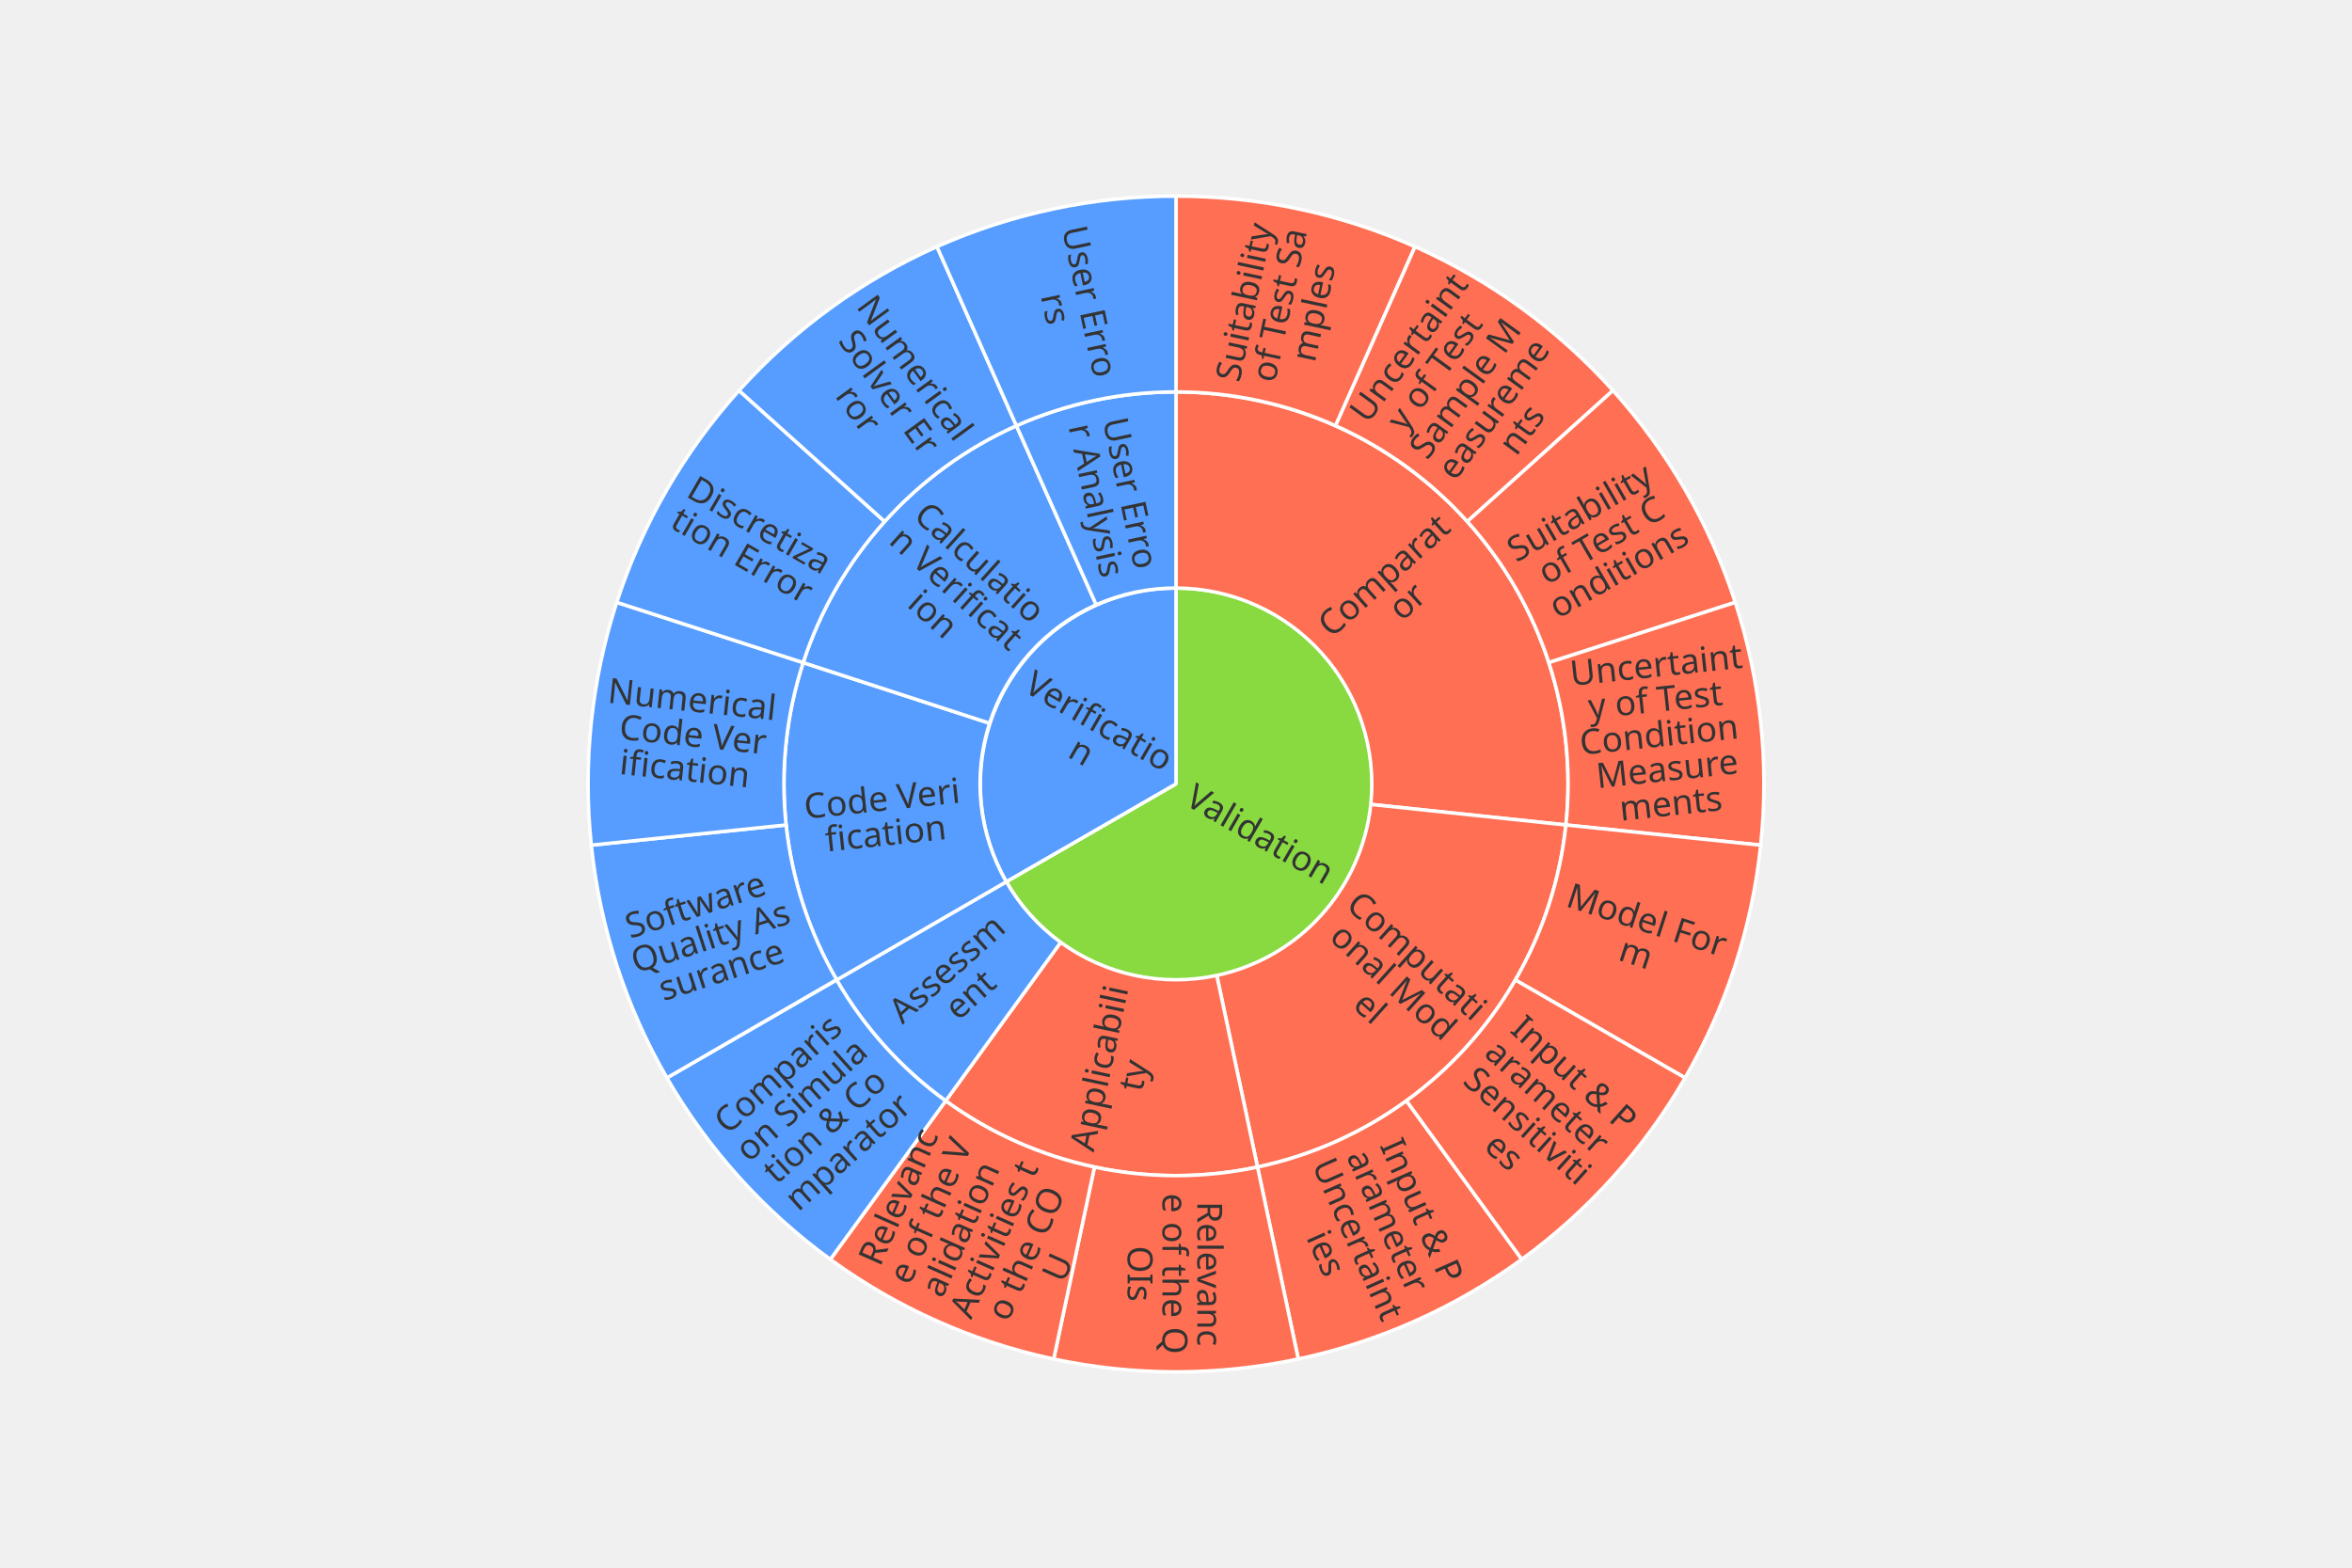
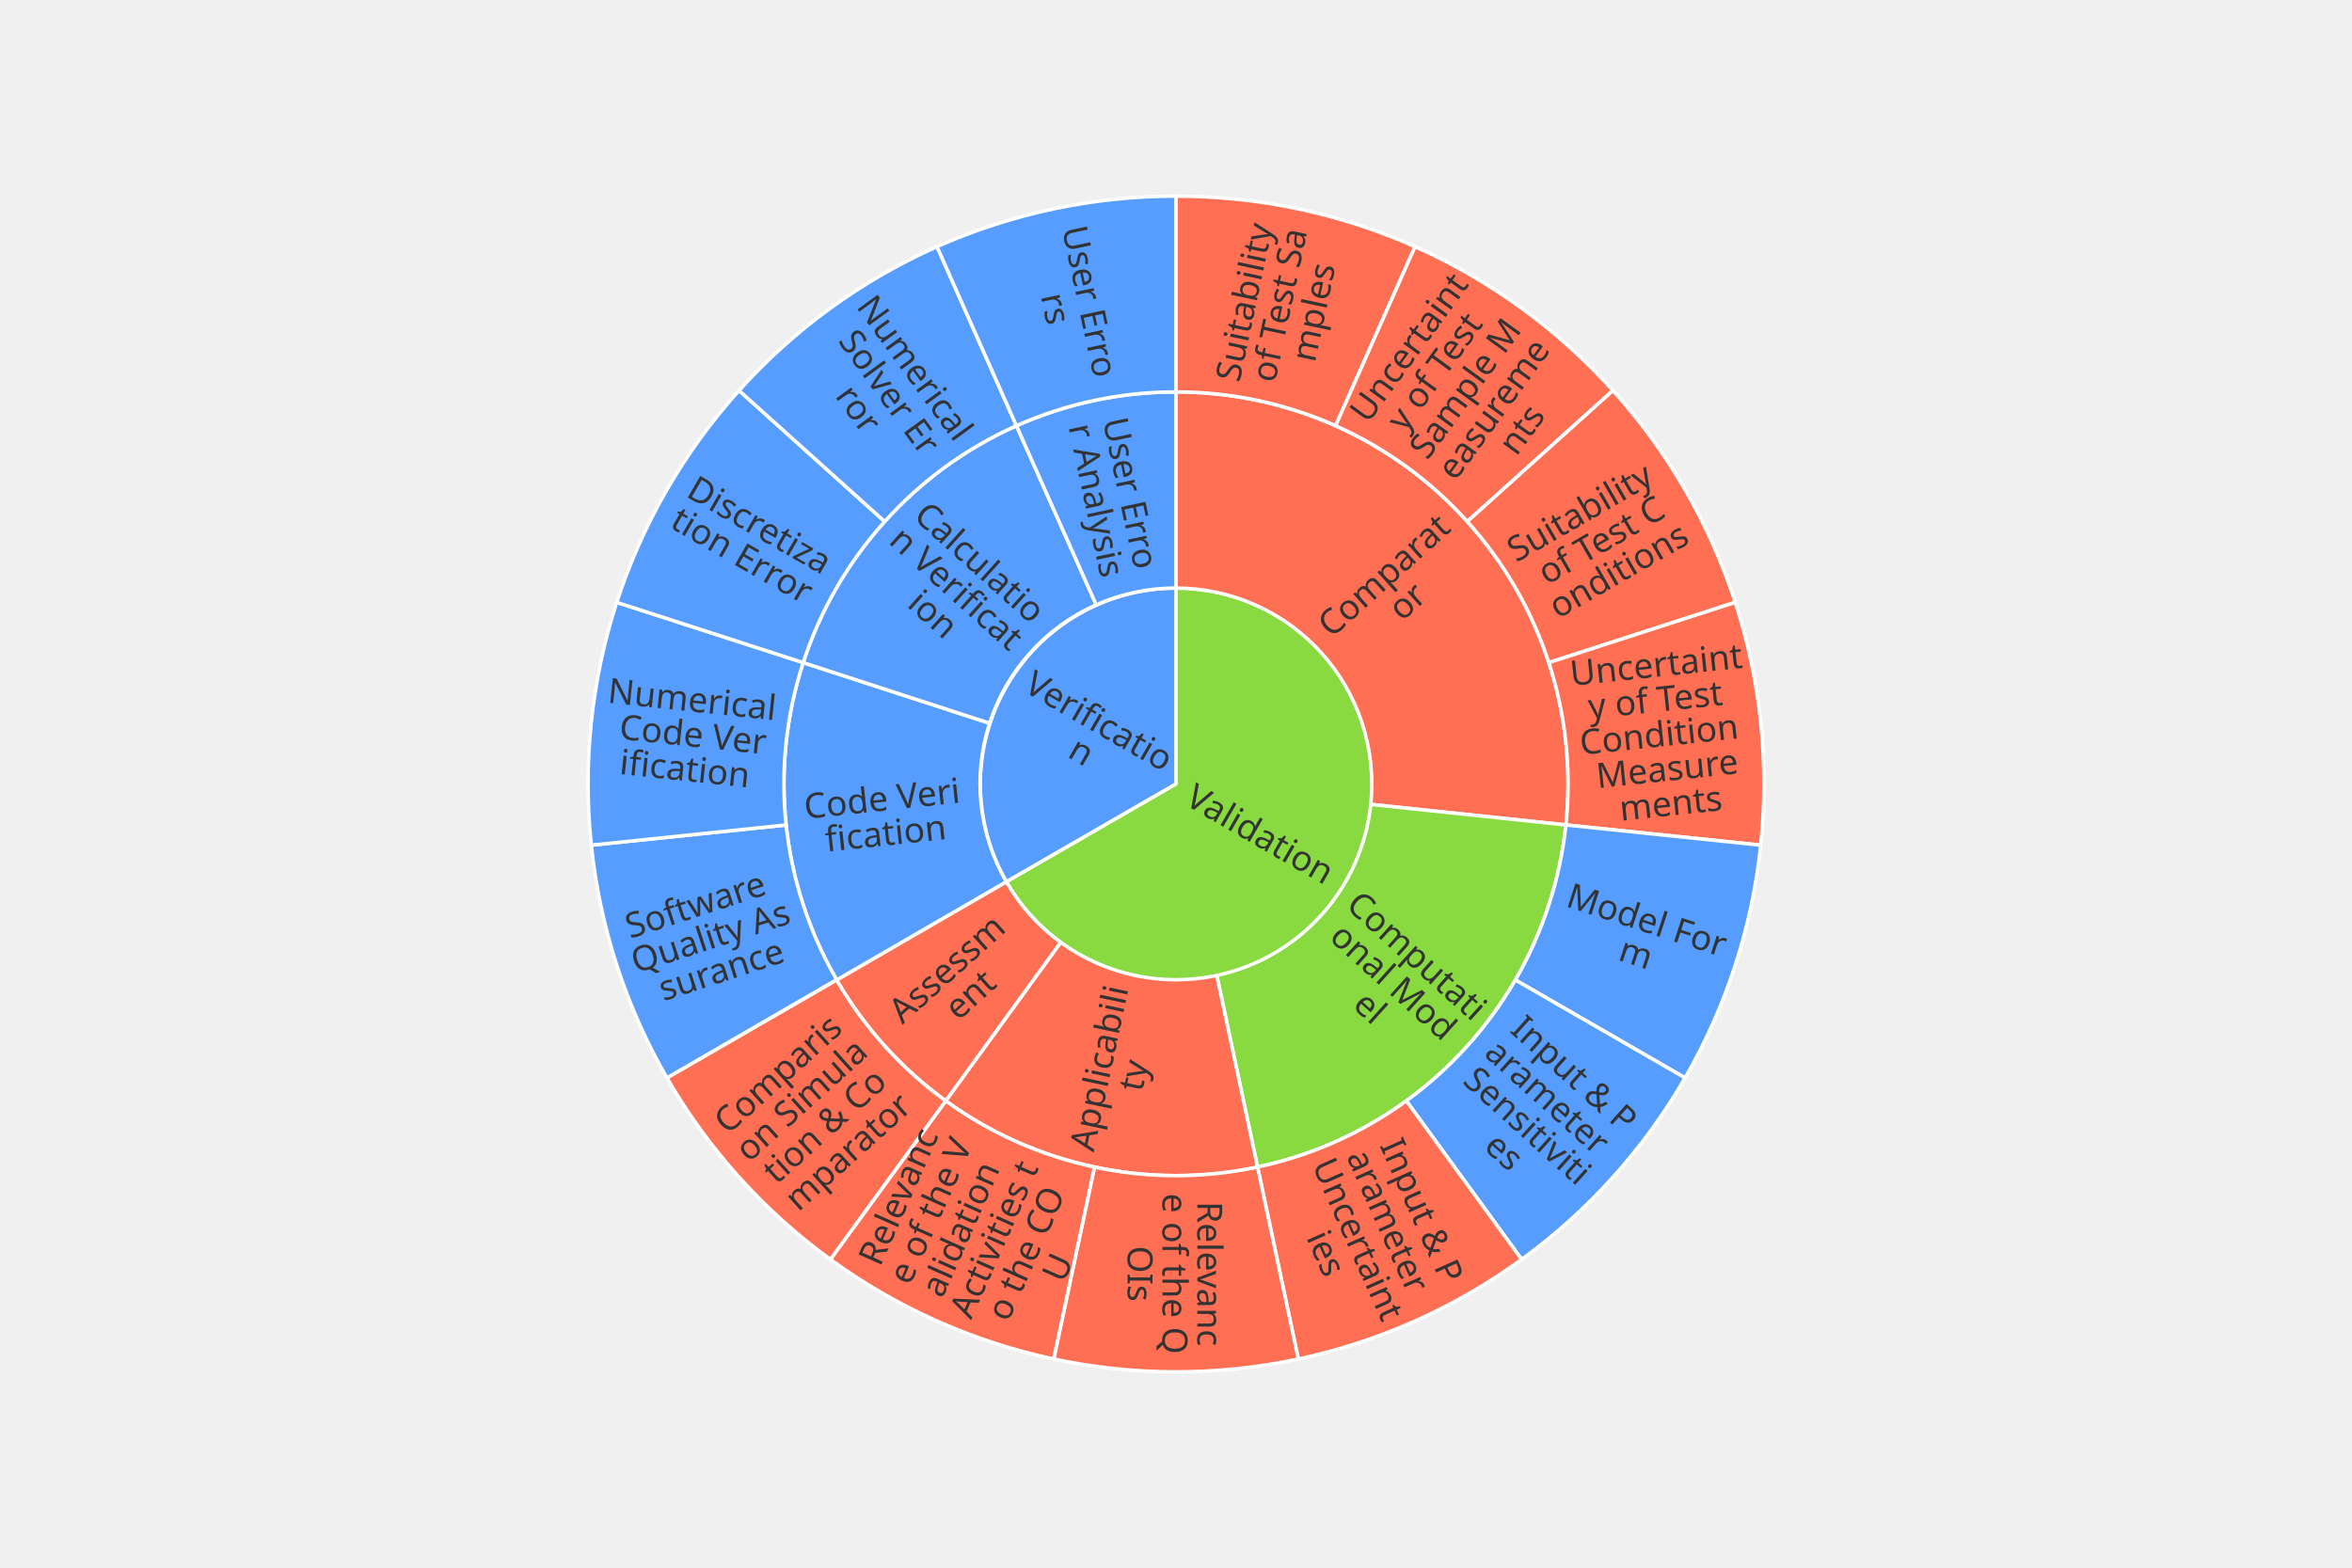
<svg xmlns="http://www.w3.org/2000/svg" width="675" height="450" version="1.1" baseProfile="full" viewBox="0 0 675 450">
  <rect width="675" height="450" x="0" y="0" id="0" fill="none" />
  <path d="M337.5 168.8A56.3 56.3 0 1 1 288.8 253.1L337.5 225Z" fill="#88da40" stroke="white" stroke-linejoin="bevel" />
  <path d="M337.5 112.5A112.5 112.5 0 0 1 449.4 236.8L393.4 230.9A56.3 56.3 0 0 0 337.5 168.8Z" fill="#ff6f54" stroke="white" stroke-linejoin="bevel" class="zr0-cls-0" />
  <path d="M337.5 56.3A168.8 168.8 0 0 1 406.1 70.8L383.3 122.2A112.5 112.5 0 0 0 337.5 112.5Z" fill="#ff6f54" stroke="white" stroke-linejoin="bevel" class="zr0-cls-1" />
  <path d="M406.1 70.8A168.8 168.8 0 0 1 462.9 112.1L421.1 149.7A112.5 112.5 0 0 0 383.3 122.2Z" fill="#ff6f54" stroke="white" stroke-linejoin="bevel" class="zr0-cls-2" />
  <path d="M462.9 112.1A168.8 168.8 0 0 1 498 172.9L444.5 190.2A112.5 112.5 0 0 0 421.1 149.7Z" fill="#ff6f54" stroke="white" stroke-linejoin="bevel" class="zr0-cls-3" />
  <path d="M498 172.9A168.8 168.8 0 0 1 505.3 242.6L449.4 236.8A112.5 112.5 0 0 0 444.5 190.2Z" fill="#ff6f54" stroke="white" stroke-linejoin="bevel" class="zr0-cls-4" />
-   <path d="M449.4 236.8A112.5 112.5 0 0 1 360.9 335L349.2 280A56.3 56.3 0 0 0 393.4 230.9Z" fill="#ff6f54" stroke="white" stroke-linejoin="bevel" class="zr0-cls-5" />
-   <path d="M505.3 242.6A168.8 168.8 0 0 1 483.6 309.4L434.9 281.3A112.5 112.5 0 0 0 449.4 236.8Z" fill="#ff6f54" stroke="white" stroke-linejoin="bevel" class="zr0-cls-6" />
-   <path d="M483.6 309.4A168.8 168.8 0 0 1 436.7 361.5L403.6 316A112.5 112.5 0 0 0 434.9 281.3Z" fill="#ff6f54" stroke="white" stroke-linejoin="bevel" class="zr0-cls-7" />
+   <path d="M449.4 236.8A112.5 112.5 0 0 1 360.9 335L349.2 280A56.3 56.3 0 0 0 393.4 230.9Z" fill="#88da40" stroke="white" stroke-linejoin="bevel" class="zr0-cls-5" />
+   <path d="M505.3 242.6A168.8 168.8 0 0 1 483.6 309.4L434.9 281.3A112.5 112.5 0 0 0 449.4 236.8Z" fill="#569dff" stroke="white" stroke-linejoin="bevel" class="zr0-cls-6" />
+   <path d="M483.6 309.4A168.8 168.8 0 0 1 436.7 361.5L403.6 316A112.5 112.5 0 0 0 434.9 281.3Z" fill="#569dff" stroke="white" stroke-linejoin="bevel" class="zr0-cls-7" />
  <path d="M436.7 361.5A168.8 168.8 0 0 1 372.6 390.1L360.9 335A112.5 112.5 0 0 0 403.6 316Z" fill="#ff6f54" stroke="white" stroke-linejoin="bevel" class="zr0-cls-8" />
  <path d="M360.9 335A112.5 112.5 0 0 1 271.4 316L304.4 270.5A56.3 56.3 0 0 0 349.2 280Z" fill="#ff6f54" stroke="white" stroke-linejoin="bevel" class="zr0-cls-9" />
  <path d="M372.6 390.1A168.8 168.8 0 0 1 302.4 390.1L314.1 335A112.5 112.5 0 0 0 360.9 335Z" fill="#ff6f54" stroke="white" stroke-linejoin="bevel" class="zr0-cls-10" />
  <path d="M302.4 390.1A168.8 168.8 0 0 1 238.3 361.5L271.4 316A112.5 112.5 0 0 0 314.1 335Z" fill="#ff6f54" stroke="white" stroke-linejoin="bevel" class="zr0-cls-11" />
-   <path d="M271.4 316A112.5 112.5 0 0 1 240.1 281.3L288.8 253.1A56.3 56.3 0 0 0 304.4 270.5Z" fill="#569dff" stroke="white" stroke-linejoin="bevel" class="zr0-cls-12" />
-   <path d="M238.3 361.5A168.8 168.8 0 0 1 191.4 309.4L240.1 281.3A112.5 112.5 0 0 0 271.4 316Z" fill="#569dff" stroke="white" stroke-linejoin="bevel" class="zr0-cls-13" />
+   <path d="M271.4 316A112.5 112.5 0 0 1 240.1 281.3L288.8 253.1A56.3 56.3 0 0 0 304.4 270.5Z" fill="#ff6f54" stroke="white" stroke-linejoin="bevel" class="zr0-cls-12" />
+   <path d="M238.3 361.5A168.8 168.8 0 0 1 191.4 309.4L240.1 281.3A112.5 112.5 0 0 0 271.4 316Z" fill="#ff6f54" stroke="white" stroke-linejoin="bevel" class="zr0-cls-13" />
  <path d="M288.8 253.1A56.3 56.3 0 0 1 337.5 168.8L337.5 225Z" fill="#569dff" stroke="white" stroke-linejoin="bevel" />
  <path d="M240.1 281.3A112.5 112.5 0 0 1 230.5 190.2L284 207.6A56.3 56.3 0 0 0 288.8 253.1Z" fill="#569dff" stroke="white" stroke-linejoin="bevel" class="zr0-cls-14" />
  <path d="M191.4 309.4A168.8 168.8 0 0 1 169.7 242.6L225.6 236.8A112.5 112.5 0 0 0 240.1 281.2Z" fill="#569dff" stroke="white" stroke-linejoin="bevel" class="zr0-cls-15" />
  <path d="M169.7 242.6A168.8 168.8 0 0 1 177 172.9L230.5 190.2A112.5 112.5 0 0 0 225.6 236.8Z" fill="#569dff" stroke="white" stroke-linejoin="bevel" class="zr0-cls-16" />
  <path d="M230.5 190.2A112.5 112.5 0 0 1 291.7 122.2L314.6 173.6A56.3 56.3 0 0 0 284 207.6Z" fill="#569dff" stroke="white" stroke-linejoin="bevel" class="zr0-cls-17" />
  <path d="M177 172.9A168.8 168.8 0 0 1 212.1 112.1L253.9 149.7A112.5 112.5 0 0 0 230.5 190.2Z" fill="#569dff" stroke="white" stroke-linejoin="bevel" class="zr0-cls-18" />
  <path d="M212.1 112.1A168.8 168.8 0 0 1 268.9 70.8L291.7 122.2A112.5 112.5 0 0 0 253.9 149.7Z" fill="#569dff" stroke="white" stroke-linejoin="bevel" class="zr0-cls-19" />
  <path d="M291.7 122.2A112.5 112.5 0 0 1 337.5 112.5L337.5 168.8A56.3 56.3 0 0 0 314.6 173.6Z" fill="#569dff" stroke="white" stroke-linejoin="bevel" class="zr0-cls-20" />
  <path d="M268.9 70.8A168.8 168.8 0 0 1 337.5 56.3L337.5 112.5A112.5 112.5 0 0 0 291.7 122.2Z" fill="#569dff" stroke="white" stroke-linejoin="bevel" class="zr0-cls-21" />
  <text dominant-baseline="central" text-anchor="middle" style="font-size:10px;font-family:sans-serif;" transform="matrix(0.866,0.5,-0.5,0.866,361.857,239.0625)" fill="#333">Validation</text>
  <text dominant-baseline="central" text-anchor="middle" style="font-size:10px;font-family:sans-serif;" y="-5" transform="matrix(0.743,-0.669,0.669,0.743,400.2028,168.5421)" fill="#333">Comparat</text>
  <text dominant-baseline="central" text-anchor="middle" style="font-size:10px;font-family:sans-serif;" y="5" transform="matrix(0.743,-0.669,0.669,0.743,400.2028,168.5421)" fill="#333">or</text>
  <text dominant-baseline="central" text-anchor="middle" style="font-size:10px;font-family:sans-serif;" xml:space="preserve" y="-10" transform="matrix(0.208,-0.978,0.978,0.208,366.7376,87.448)" fill="#333">Suitability </text>
  <text dominant-baseline="central" text-anchor="middle" style="font-size:10px;font-family:sans-serif;" xml:space="preserve" transform="matrix(0.208,-0.978,0.978,0.208,366.7376,87.448)" fill="#333">of Test Sa</text>
  <text dominant-baseline="central" text-anchor="middle" style="font-size:10px;font-family:sans-serif;" y="10" transform="matrix(0.208,-0.978,0.978,0.208,366.7376,87.448)" fill="#333">mples</text>
  <text dominant-baseline="central" text-anchor="middle" style="font-size:10px;font-family:sans-serif;" y="-20" transform="matrix(0.588,-0.809,0.809,0.588,420.1573,111.232)" fill="#333">Uncertaint</text>
  <text dominant-baseline="central" text-anchor="middle" style="font-size:10px;font-family:sans-serif;" xml:space="preserve" y="-10" transform="matrix(0.588,-0.809,0.809,0.588,420.1573,111.232)" fill="#333">y of Test </text>
  <text dominant-baseline="central" text-anchor="middle" style="font-size:10px;font-family:sans-serif;" xml:space="preserve" transform="matrix(0.588,-0.809,0.809,0.588,420.1573,111.232)" fill="#333">Sample M</text>
  <text dominant-baseline="central" text-anchor="middle" style="font-size:10px;font-family:sans-serif;" y="10" transform="matrix(0.588,-0.809,0.809,0.588,420.1573,111.232)" fill="#333">easureme</text>
  <text dominant-baseline="central" text-anchor="middle" style="font-size:10px;font-family:sans-serif;" y="20" transform="matrix(0.588,-0.809,0.809,0.588,420.1573,111.232)" fill="#333">nts</text>
  <text dominant-baseline="central" text-anchor="middle" style="font-size:10px;font-family:sans-serif;" xml:space="preserve" y="-10" transform="matrix(0.866,-0.5,0.5,0.866,459.2848,154.6875)" fill="#333">Suitability </text>
  <text dominant-baseline="central" text-anchor="middle" style="font-size:10px;font-family:sans-serif;" xml:space="preserve" transform="matrix(0.866,-0.5,0.5,0.866,459.2848,154.6875)" fill="#333">of Test C</text>
  <text dominant-baseline="central" text-anchor="middle" style="font-size:10px;font-family:sans-serif;" y="10" transform="matrix(0.866,-0.5,0.5,0.866,459.2848,154.6875)" fill="#333">onditions</text>
  <text dominant-baseline="central" text-anchor="middle" style="font-size:10px;font-family:sans-serif;" y="-20" transform="matrix(0.995,-0.105,0.105,0.995,477.3546,210.3007)" fill="#333">Uncertaint</text>
  <text dominant-baseline="central" text-anchor="middle" style="font-size:10px;font-family:sans-serif;" xml:space="preserve" y="-10" transform="matrix(0.995,-0.105,0.105,0.995,477.3546,210.3007)" fill="#333">y of Test </text>
  <text dominant-baseline="central" text-anchor="middle" style="font-size:10px;font-family:sans-serif;" xml:space="preserve" transform="matrix(0.995,-0.105,0.105,0.995,477.3546,210.3007)" fill="#333">Condition </text>
  <text dominant-baseline="central" text-anchor="middle" style="font-size:10px;font-family:sans-serif;" y="10" transform="matrix(0.995,-0.105,0.105,0.995,477.3546,210.3007)" fill="#333">Measure</text>
  <text dominant-baseline="central" text-anchor="middle" style="font-size:10px;font-family:sans-serif;" y="20" transform="matrix(0.995,-0.105,0.105,0.995,477.3546,210.3007)" fill="#333">ments</text>
  <text dominant-baseline="central" text-anchor="middle" style="font-size:10px;font-family:sans-serif;" y="-10" transform="matrix(0.743,0.669,-0.669,0.743,400.2028,281.4579)" fill="#333">Computati</text>
  <text dominant-baseline="central" text-anchor="middle" style="font-size:10px;font-family:sans-serif;" xml:space="preserve" transform="matrix(0.743,0.669,-0.669,0.743,400.2028,281.4579)" fill="#333">onal Mod</text>
  <text dominant-baseline="central" text-anchor="middle" style="font-size:10px;font-family:sans-serif;" y="10" transform="matrix(0.743,0.669,-0.669,0.743,400.2028,281.4579)" fill="#333">el</text>
  <text dominant-baseline="central" text-anchor="middle" style="font-size:10px;font-family:sans-serif;" xml:space="preserve" y="-5" transform="matrix(0.951,0.309,-0.309,0.951,471.2423,268.4555)" fill="#333">Model For</text>
  <text dominant-baseline="central" text-anchor="middle" style="font-size:10px;font-family:sans-serif;" y="5" transform="matrix(0.951,0.309,-0.309,0.951,471.2423,268.4555)" fill="#333">m</text>
  <text dominant-baseline="central" text-anchor="middle" style="font-size:10px;font-family:sans-serif;" xml:space="preserve" y="-15" transform="matrix(0.743,0.669,-0.669,0.743,442.0047,319.0965)" fill="#333">Input &amp; P</text>
  <text dominant-baseline="central" text-anchor="middle" style="font-size:10px;font-family:sans-serif;" xml:space="preserve" y="-5" transform="matrix(0.743,0.669,-0.669,0.743,442.0047,319.0965)" fill="#333">arameter </text>
  <text dominant-baseline="central" text-anchor="middle" style="font-size:10px;font-family:sans-serif;" y="5" transform="matrix(0.743,0.669,-0.669,0.743,442.0047,319.0965)" fill="#333">Sensitiviti</text>
  <text dominant-baseline="central" text-anchor="middle" style="font-size:10px;font-family:sans-serif;" y="15" transform="matrix(0.743,0.669,-0.669,0.743,442.0047,319.0965)" fill="#333">es</text>
  <text dominant-baseline="central" text-anchor="middle" style="font-size:10px;font-family:sans-serif;" xml:space="preserve" y="-15" transform="matrix(0.407,0.914,-0.914,0.407,394.6973,353.4673)" fill="#333">Input &amp; P</text>
  <text dominant-baseline="central" text-anchor="middle" style="font-size:10px;font-family:sans-serif;" xml:space="preserve" y="-5" transform="matrix(0.407,0.914,-0.914,0.407,394.6973,353.4673)" fill="#333">arameter </text>
  <text dominant-baseline="central" text-anchor="middle" style="font-size:10px;font-family:sans-serif;" y="5" transform="matrix(0.407,0.914,-0.914,0.407,394.6973,353.4673)" fill="#333">Uncertaint</text>
  <text dominant-baseline="central" text-anchor="middle" style="font-size:10px;font-family:sans-serif;" y="15" transform="matrix(0.407,0.914,-0.914,0.407,394.6973,353.4673)" fill="#333">ies</text>
  <text dominant-baseline="central" text-anchor="middle" style="font-size:10px;font-family:sans-serif;" y="-5" transform="matrix(0.208,-0.978,0.978,0.208,319.9575,307.5312)" fill="#333">Applicabili</text>
  <text dominant-baseline="central" text-anchor="middle" style="font-size:10px;font-family:sans-serif;" y="5" transform="matrix(0.208,-0.978,0.978,0.208,319.9575,307.5312)" fill="#333">ty</text>
  <text dominant-baseline="central" text-anchor="middle" style="font-size:10px;font-family:sans-serif;" y="-10" transform="matrix(0,1,-1,0,337.5,365.625)" fill="#333">Relevanc</text>
  <text dominant-baseline="central" text-anchor="middle" style="font-size:10px;font-family:sans-serif;" xml:space="preserve" transform="matrix(0,1,-1,0,337.5,365.625)" fill="#333">e of the Q</text>
  <text dominant-baseline="central" text-anchor="middle" style="font-size:10px;font-family:sans-serif;" y="10" transform="matrix(0,1,-1,0,337.5,365.625)" fill="#333">OIs</text>
  <text dominant-baseline="central" text-anchor="middle" style="font-size:10px;font-family:sans-serif;" y="-25" transform="matrix(0.407,-0.914,0.914,0.407,280.3027,353.4673)" fill="#333">Relevanc</text>
  <text dominant-baseline="central" text-anchor="middle" style="font-size:10px;font-family:sans-serif;" xml:space="preserve" y="-15" transform="matrix(0.407,-0.914,0.914,0.407,280.3027,353.4673)" fill="#333">e of the V</text>
  <text dominant-baseline="central" text-anchor="middle" style="font-size:10px;font-family:sans-serif;" xml:space="preserve" y="-5" transform="matrix(0.407,-0.914,0.914,0.407,280.3027,353.4673)" fill="#333">alidation </text>
  <text dominant-baseline="central" text-anchor="middle" style="font-size:10px;font-family:sans-serif;" xml:space="preserve" y="5" transform="matrix(0.407,-0.914,0.914,0.407,280.3027,353.4673)" fill="#333">Activities t</text>
  <text dominant-baseline="central" text-anchor="middle" style="font-size:10px;font-family:sans-serif;" xml:space="preserve" y="15" transform="matrix(0.407,-0.914,0.914,0.407,280.3027,353.4673)" fill="#333">o the CO</text>
  <text dominant-baseline="central" text-anchor="middle" style="font-size:10px;font-family:sans-serif;" y="25" transform="matrix(0.407,-0.914,0.914,0.407,280.3027,353.4673)" fill="#333">U</text>
  <text dominant-baseline="central" text-anchor="middle" style="font-size:10px;font-family:sans-serif;" y="-5" transform="matrix(0.743,-0.669,0.669,0.743,274.7972,281.4579)" fill="#333">Assessm</text>
  <text dominant-baseline="central" text-anchor="middle" style="font-size:10px;font-family:sans-serif;" y="5" transform="matrix(0.743,-0.669,0.669,0.743,274.7972,281.4579)" fill="#333">ent</text>
  <text dominant-baseline="central" text-anchor="middle" style="font-size:10px;font-family:sans-serif;" y="-15" transform="matrix(0.743,-0.669,0.669,0.743,232.9953,319.0965)" fill="#333">Comparis</text>
  <text dominant-baseline="central" text-anchor="middle" style="font-size:10px;font-family:sans-serif;" xml:space="preserve" y="-5" transform="matrix(0.743,-0.669,0.669,0.743,232.9953,319.0965)" fill="#333">on Simula</text>
  <text dominant-baseline="central" text-anchor="middle" style="font-size:10px;font-family:sans-serif;" xml:space="preserve" y="5" transform="matrix(0.743,-0.669,0.669,0.743,232.9953,319.0965)" fill="#333">tion &amp; Co</text>
  <text dominant-baseline="central" text-anchor="middle" style="font-size:10px;font-family:sans-serif;" y="15" transform="matrix(0.743,-0.669,0.669,0.743,232.9953,319.0965)" fill="#333">mparator</text>
  <text dominant-baseline="central" text-anchor="middle" style="font-size:10px;font-family:sans-serif;" y="-5" transform="matrix(0.866,0.5,-0.5,0.866,313.143,210.9375)" fill="#333">Verificatio</text>
  <text dominant-baseline="central" text-anchor="middle" style="font-size:10px;font-family:sans-serif;" y="5" transform="matrix(0.866,0.5,-0.5,0.866,313.143,210.9375)" fill="#333">n</text>
  <text dominant-baseline="central" text-anchor="middle" style="font-size:10px;font-family:sans-serif;" xml:space="preserve" y="-5" transform="matrix(0.995,-0.105,0.105,0.995,253.5872,233.8196)" fill="#333">Code Veri</text>
  <text dominant-baseline="central" text-anchor="middle" style="font-size:10px;font-family:sans-serif;" y="5" transform="matrix(0.995,-0.105,0.105,0.995,253.5872,233.8196)" fill="#333">fication</text>
  <text dominant-baseline="central" text-anchor="middle" style="font-size:10px;font-family:sans-serif;" xml:space="preserve" y="-10" transform="matrix(0.951,-0.309,0.309,0.951,203.7577,268.4555)" fill="#333">Software </text>
  <text dominant-baseline="central" text-anchor="middle" style="font-size:10px;font-family:sans-serif;" xml:space="preserve" transform="matrix(0.951,-0.309,0.309,0.951,203.7577,268.4555)" fill="#333">Quality As</text>
  <text dominant-baseline="central" text-anchor="middle" style="font-size:10px;font-family:sans-serif;" y="10" transform="matrix(0.951,-0.309,0.309,0.951,203.7577,268.4555)" fill="#333">surance</text>
  <text dominant-baseline="central" text-anchor="middle" style="font-size:10px;font-family:sans-serif;" y="-10" transform="matrix(0.995,0.105,-0.105,0.995,197.6454,210.3007)" fill="#333">Numerical</text>
  <text dominant-baseline="central" text-anchor="middle" style="font-size:10px;font-family:sans-serif;" xml:space="preserve" transform="matrix(0.995,0.105,-0.105,0.995,197.6454,210.3007)" fill="#333"> Code Ver</text>
  <text dominant-baseline="central" text-anchor="middle" style="font-size:10px;font-family:sans-serif;" y="10" transform="matrix(0.995,0.105,-0.105,0.995,197.6454,210.3007)" fill="#333">ification</text>
  <text dominant-baseline="central" text-anchor="middle" style="font-size:10px;font-family:sans-serif;" y="-10" transform="matrix(0.743,0.669,-0.669,0.743,274.7972,168.5421)" fill="#333">Calculatio</text>
  <text dominant-baseline="central" text-anchor="middle" style="font-size:10px;font-family:sans-serif;" xml:space="preserve" transform="matrix(0.743,0.669,-0.669,0.743,274.7972,168.5421)" fill="#333">n Verificat</text>
  <text dominant-baseline="central" text-anchor="middle" style="font-size:10px;font-family:sans-serif;" y="10" transform="matrix(0.743,0.669,-0.669,0.743,274.7972,168.5421)" fill="#333">ion</text>
  <text dominant-baseline="central" text-anchor="middle" style="font-size:10px;font-family:sans-serif;" y="-5" transform="matrix(0.866,0.5,-0.5,0.866,215.7152,154.6875)" fill="#333">Discretiza</text>
  <text dominant-baseline="central" text-anchor="middle" style="font-size:10px;font-family:sans-serif;" xml:space="preserve" y="5" transform="matrix(0.866,0.5,-0.5,0.866,215.7152,154.6875)" fill="#333">tion Error</text>
  <text dominant-baseline="central" text-anchor="middle" style="font-size:10px;font-family:sans-serif;" y="-10" transform="matrix(0.588,0.809,-0.809,0.588,254.8427,111.232)" fill="#333">Numerical</text>
  <text dominant-baseline="central" text-anchor="middle" style="font-size:10px;font-family:sans-serif;" xml:space="preserve" transform="matrix(0.588,0.809,-0.809,0.588,254.8427,111.232)" fill="#333"> Solver Er</text>
  <text dominant-baseline="central" text-anchor="middle" style="font-size:10px;font-family:sans-serif;" y="10" transform="matrix(0.588,0.809,-0.809,0.588,254.8427,111.232)" fill="#333">ror</text>
  <text dominant-baseline="central" text-anchor="middle" style="font-size:10px;font-family:sans-serif;" xml:space="preserve" y="-5" transform="matrix(0.208,0.978,-0.978,0.208,319.9575,142.4688)" fill="#333">User Erro</text>
  <text dominant-baseline="central" text-anchor="middle" style="font-size:10px;font-family:sans-serif;" xml:space="preserve" y="5" transform="matrix(0.208,0.978,-0.978,0.208,319.9575,142.4688)" fill="#333">r Analysis</text>
  <text dominant-baseline="central" text-anchor="middle" style="font-size:10px;font-family:sans-serif;" xml:space="preserve" y="-5" transform="matrix(0.208,0.978,-0.978,0.208,308.2624,87.448)" fill="#333">User Erro</text>
  <text dominant-baseline="central" text-anchor="middle" style="font-size:10px;font-family:sans-serif;" y="5" transform="matrix(0.208,0.978,-0.978,0.208,308.2624,87.448)" fill="#333">rs</text>
  <path d="M-5 -5l10 0l0 10l-10 0Z" transform="translate(337.5 445)" fill="rgb(0,0,0)" fill-opacity="0" stroke="#ccc" stroke-width="0" />
  <style>
.zr0-cls-0 {
animation:zr0-ani-0 1s cubic-bezier(0.65,0,0.35,1) both;
}
.zr0-cls-1 {
animation:zr0-ani-1 1s cubic-bezier(0.65,0,0.35,1) both;
}
.zr0-cls-2 {
animation:zr0-ani-2 1s cubic-bezier(0.65,0,0.35,1) both;
}
.zr0-cls-3 {
animation:zr0-ani-3 1s cubic-bezier(0.65,0,0.35,1) both;
}
.zr0-cls-4 {
animation:zr0-ani-4 1s cubic-bezier(0.65,0,0.35,1) both;
}
.zr0-cls-5 {
animation:zr0-ani-5 1s cubic-bezier(0.65,0,0.35,1) both;
}
.zr0-cls-6 {
animation:zr0-ani-6 1s cubic-bezier(0.65,0,0.35,1) both;
}
.zr0-cls-7 {
animation:zr0-ani-7 1s cubic-bezier(0.65,0,0.35,1) both;
}
.zr0-cls-8 {
animation:zr0-ani-8 1s cubic-bezier(0.65,0,0.35,1) both;
}
.zr0-cls-9 {
animation:zr0-ani-9 1s cubic-bezier(0.65,0,0.35,1) both;
}
.zr0-cls-10 {
animation:zr0-ani-10 1s cubic-bezier(0.65,0,0.35,1) both;
}
.zr0-cls-11 {
animation:zr0-ani-11 1s cubic-bezier(0.65,0,0.35,1) both;
}
.zr0-cls-12 {
animation:zr0-ani-12 1s cubic-bezier(0.65,0,0.35,1) both;
}
.zr0-cls-13 {
animation:zr0-ani-13 1s cubic-bezier(0.65,0,0.35,1) both;
}
.zr0-cls-14 {
animation:zr0-ani-14 1s cubic-bezier(0.65,0,0.35,1) both;
}
.zr0-cls-15 {
animation:zr0-ani-15 1s cubic-bezier(0.65,0,0.35,1) both;
}
.zr0-cls-16 {
animation:zr0-ani-16 1s cubic-bezier(0.65,0,0.35,1) both;
}
.zr0-cls-17 {
animation:zr0-ani-17 1s cubic-bezier(0.65,0,0.35,1) both;
}
.zr0-cls-18 {
animation:zr0-ani-18 1s cubic-bezier(0.65,0,0.35,1) both;
}
.zr0-cls-19 {
animation:zr0-ani-19 1s cubic-bezier(0.65,0,0.35,1) both;
}
.zr0-cls-20 {
animation:zr0-ani-20 1s cubic-bezier(0.65,0,0.35,1) both;
}
.zr0-cls-21 {
animation:zr0-ani-21 1s cubic-bezier(0.65,0,0.35,1) both;
}
@keyframes zr0-ani-0 {
0% {
d:path("M337.5 168.8A56.3 56.3 0 0 1 393.4 230.9L393.4 230.9A56.3 56.3 0 0 0 337.5 168.8Z");
}
100% {
d:path("M337.5 112.5A112.5 112.5 0 0 1 449.4 236.8L393.4 230.9A56.3 56.3 0 0 0 337.5 168.8Z");
}
}
@keyframes zr0-ani-1 {
0% {
d:path("M337.5 112.5A112.5 112.5 0 0 1 383.3 122.2L383.3 122.2A112.5 112.5 0 0 0 337.5 112.5Z");
}
100% {
d:path("M337.5 56.3A168.8 168.8 0 0 1 406.1 70.8L383.3 122.2A112.5 112.5 0 0 0 337.5 112.5Z");
}
}
@keyframes zr0-ani-2 {
0% {
d:path("M383.3 122.2A112.5 112.5 0 0 1 421.1 149.7L421.1 149.7A112.5 112.5 0 0 0 383.3 122.2Z");
}
100% {
d:path("M406.1 70.8A168.8 168.8 0 0 1 462.9 112.1L421.1 149.7A112.5 112.5 0 0 0 383.3 122.2Z");
}
}
@keyframes zr0-ani-3 {
0% {
d:path("M421.1 149.7A112.5 112.5 0 0 1 444.5 190.2L444.5 190.2A112.5 112.5 0 0 0 421.1 149.7Z");
}
100% {
d:path("M462.9 112.1A168.8 168.8 0 0 1 498 172.9L444.5 190.2A112.5 112.5 0 0 0 421.1 149.7Z");
}
}
@keyframes zr0-ani-4 {
0% {
d:path("M444.5 190.2A112.5 112.5 0 0 1 449.4 236.8L449.4 236.8A112.5 112.5 0 0 0 444.5 190.2Z");
}
100% {
d:path("M498 172.9A168.8 168.8 0 0 1 505.3 242.6L449.4 236.8A112.5 112.5 0 0 0 444.5 190.2Z");
}
}
@keyframes zr0-ani-5 {
0% {
d:path("M393.4 230.9A56.3 56.3 0 0 1 349.2 280L349.2 280A56.3 56.3 0 0 0 393.4 230.9Z");
}
100% {
d:path("M449.4 236.8A112.5 112.5 0 0 1 360.9 335L349.2 280A56.3 56.3 0 0 0 393.4 230.9Z");
}
}
@keyframes zr0-ani-6 {
0% {
d:path("M449.4 236.8A112.5 112.5 0 0 1 434.9 281.2L434.9 281.3A112.5 112.5 0 0 0 449.4 236.8Z");
}
100% {
d:path("M505.3 242.6A168.8 168.8 0 0 1 483.6 309.4L434.9 281.3A112.5 112.5 0 0 0 449.4 236.8Z");
}
}
@keyframes zr0-ani-7 {
0% {
d:path("M434.9 281.3A112.5 112.5 0 0 1 403.6 316L403.6 316A112.5 112.5 0 0 0 434.9 281.3Z");
}
100% {
d:path("M483.6 309.4A168.8 168.8 0 0 1 436.7 361.5L403.6 316A112.5 112.5 0 0 0 434.9 281.3Z");
}
}
@keyframes zr0-ani-8 {
0% {
d:path("M403.6 316A112.5 112.5 0 0 1 360.9 335L360.9 335A112.5 112.5 0 0 0 403.6 316Z");
}
100% {
d:path("M436.7 361.5A168.8 168.8 0 0 1 372.6 390.1L360.9 335A112.5 112.5 0 0 0 403.6 316Z");
}
}
@keyframes zr0-ani-9 {
0% {
d:path("M349.2 280A56.3 56.3 0 0 1 304.4 270.5L304.4 270.5A56.3 56.3 0 0 0 349.2 280Z");
}
100% {
d:path("M360.9 335A112.5 112.5 0 0 1 271.4 316L304.4 270.5A56.3 56.3 0 0 0 349.2 280Z");
}
}
@keyframes zr0-ani-10 {
0% {
d:path("M360.9 335A112.5 112.5 0 0 1 314.1 335L314.1 335A112.5 112.5 0 0 0 360.9 335Z");
}
100% {
d:path("M372.6 390.1A168.8 168.8 0 0 1 302.4 390.1L314.1 335A112.5 112.5 0 0 0 360.9 335Z");
}
}
@keyframes zr0-ani-11 {
0% {
d:path("M314.1 335A112.5 112.5 0 0 1 271.4 316L271.4 316A112.5 112.5 0 0 0 314.1 335Z");
}
100% {
d:path("M302.4 390.1A168.8 168.8 0 0 1 238.3 361.5L271.4 316A112.5 112.5 0 0 0 314.1 335Z");
}
}
@keyframes zr0-ani-12 {
0% {
d:path("M304.4 270.5A56.3 56.3 0 0 1 288.8 253.1L288.8 253.1A56.3 56.3 0 0 0 304.4 270.5Z");
}
100% {
d:path("M271.4 316A112.5 112.5 0 0 1 240.1 281.3L288.8 253.1A56.3 56.3 0 0 0 304.4 270.5Z");
}
}
@keyframes zr0-ani-13 {
0% {
d:path("M271.4 316A112.5 112.5 0 0 1 240.1 281.3L240.1 281.3A112.5 112.5 0 0 0 271.4 316Z");
}
100% {
d:path("M238.3 361.5A168.8 168.8 0 0 1 191.4 309.4L240.1 281.3A112.5 112.5 0 0 0 271.4 316Z");
}
}
@keyframes zr0-ani-14 {
0% {
d:path("M288.8 253.1A56.3 56.3 0 0 1 284 207.6L284 207.6A56.3 56.3 0 0 0 288.8 253.1Z");
}
100% {
d:path("M240.1 281.3A112.5 112.5 0 0 1 230.5 190.2L284 207.6A56.3 56.3 0 0 0 288.8 253.1Z");
}
}
@keyframes zr0-ani-15 {
0% {
d:path("M240.1 281.3A112.5 112.5 0 0 1 225.6 236.8L225.6 236.8A112.5 112.5 0 0 0 240.1 281.2Z");
}
100% {
d:path("M191.4 309.4A168.8 168.8 0 0 1 169.7 242.6L225.6 236.8A112.5 112.5 0 0 0 240.1 281.2Z");
}
}
@keyframes zr0-ani-16 {
0% {
d:path("M225.6 236.8A112.5 112.5 0 0 1 230.5 190.2L230.5 190.2A112.5 112.5 0 0 0 225.6 236.8Z");
}
100% {
d:path("M169.7 242.6A168.8 168.8 0 0 1 177 172.9L230.5 190.2A112.5 112.5 0 0 0 225.6 236.8Z");
}
}
@keyframes zr0-ani-17 {
0% {
d:path("M284 207.6A56.3 56.3 0 0 1 314.6 173.6L314.6 173.6A56.3 56.3 0 0 0 284 207.6Z");
}
100% {
d:path("M230.5 190.2A112.5 112.5 0 0 1 291.7 122.2L314.6 173.6A56.3 56.3 0 0 0 284 207.6Z");
}
}
@keyframes zr0-ani-18 {
0% {
d:path("M230.5 190.2A112.5 112.5 0 0 1 253.9 149.7L253.9 149.7A112.5 112.5 0 0 0 230.5 190.2Z");
}
100% {
d:path("M177 172.9A168.8 168.8 0 0 1 212.1 112.1L253.9 149.7A112.5 112.5 0 0 0 230.5 190.2Z");
}
}
@keyframes zr0-ani-19 {
0% {
d:path("M253.9 149.7A112.5 112.5 0 0 1 291.7 122.2L291.7 122.2A112.5 112.5 0 0 0 253.9 149.7Z");
}
100% {
d:path("M212.1 112.1A168.8 168.8 0 0 1 268.9 70.8L291.7 122.2A112.5 112.5 0 0 0 253.9 149.7Z");
}
}
@keyframes zr0-ani-20 {
0% {
d:path("M314.6 173.6A56.3 56.3 0 0 1 337.5 168.8L337.5 168.8A56.3 56.3 0 0 0 314.6 173.6Z");
}
100% {
d:path("M291.7 122.2A112.5 112.5 0 0 1 337.5 112.5L337.5 168.8A56.3 56.3 0 0 0 314.6 173.6Z");
}
}
@keyframes zr0-ani-21 {
0% {
d:path("M291.7 122.2A112.5 112.5 0 0 1 337.5 112.5L337.5 112.5A112.5 112.5 0 0 0 291.7 122.2Z");
}
100% {
d:path("M268.9 70.8A168.8 168.8 0 0 1 337.5 56.3L337.5 112.5A112.5 112.5 0 0 0 291.7 122.2Z");
}
}


</style>
</svg>
